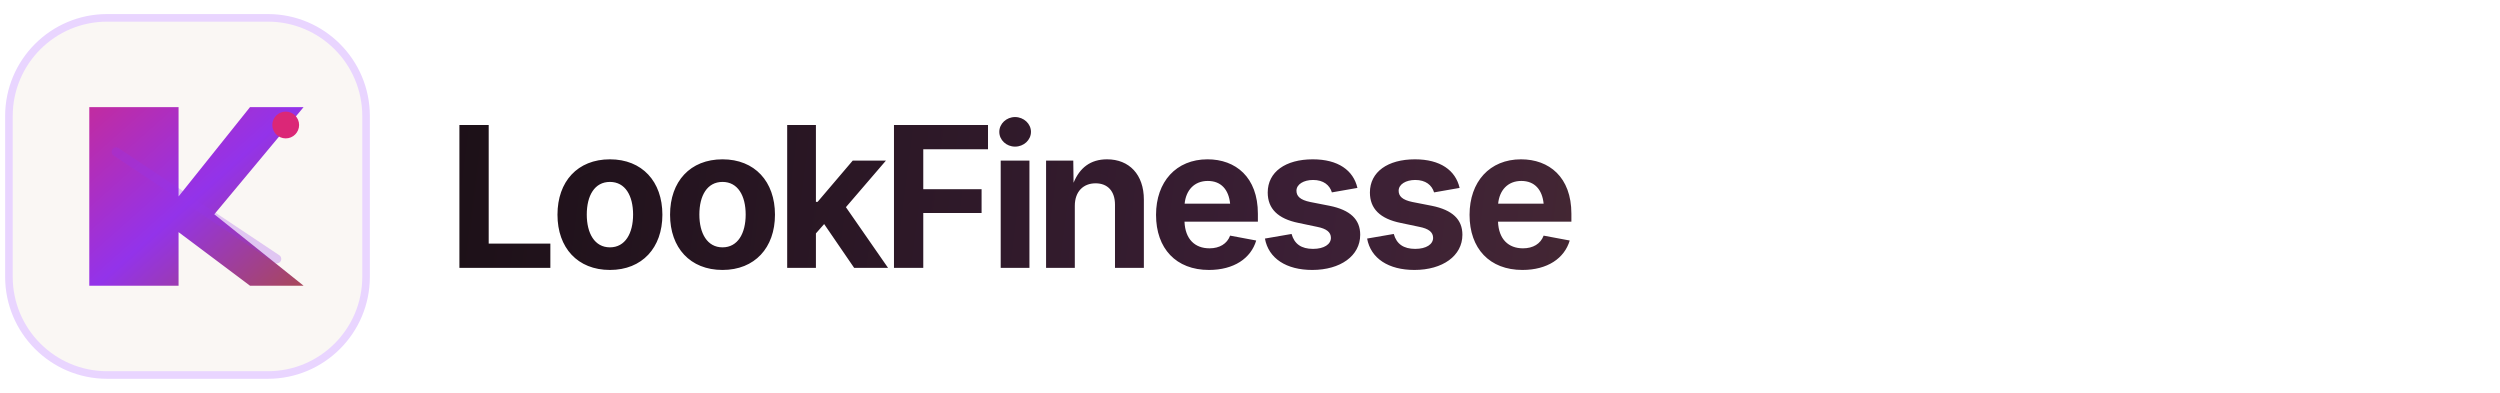
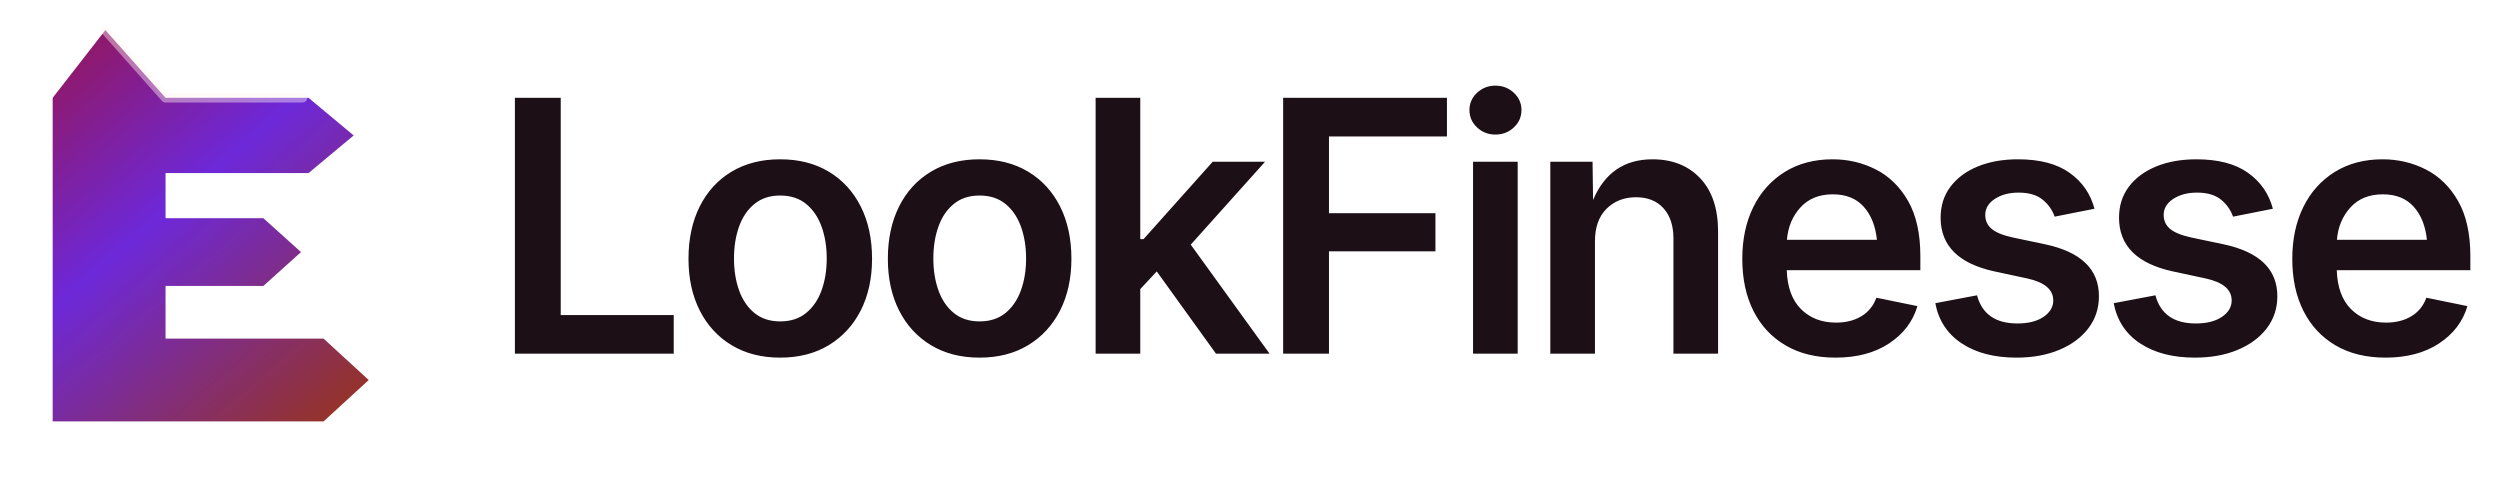
- <svg xmlns="http://www.w3.org/2000/svg" viewBox="0 0 280 44" fill="none" role="img" aria-label="LookFinesse">
+ <svg xmlns="http://www.w3.org/2000/svg" viewBox="0 0 332.22 64" fill="none" role="img" aria-label="LookFinesse">
  <defs>
-     <linearGradient id="lf-mark-lt" x1="6" y1="4" x2="38" y2="40" gradientUnits="userSpaceOnUse">
-       <stop offset="0%" stop-color="#DB2777" />
-       <stop offset="50%" stop-color="#9333EA" />
-       <stop offset="100%" stop-color="#B45309" />
-     </linearGradient>
-     <linearGradient id="lf-word-lt" x1="50" y1="8" x2="268" y2="36" gradientUnits="userSpaceOnUse">
-       <stop offset="0%" stop-color="#1C1017" />
-       <stop offset="45%" stop-color="#3B1F35" />
-       <stop offset="100%" stop-color="#5C3D2E" />
+     <linearGradient id="lf-mark" x1="4" y1="4" x2="52" y2="60" gradientUnits="userSpaceOnUse">
+       <stop offset="0%" stop-color="#9F1239" />
+       <stop offset="46%" stop-color="#6D28D9" />
+       <stop offset="100%" stop-color="#9A3412" />
    </linearGradient>
  </defs>
-   <rect x="1" y="2" width="40" height="40" rx="11" fill="#FAF7F4" stroke="#E9D5FF" stroke-width="0.85" />
-   <path d="M10 32 L10 12 L20 12 L20 22 L28 12 L34 12 L24 24 L34 32 L28 32 L20 26 L20 32 Z" fill="url(#lf-mark-lt)" />
-   <path d="M13 17 L31 29" stroke="#9333EA" stroke-width="1" stroke-linecap="round" opacity="0.25" />
-   <circle cx="32" cy="14" r="1.5" fill="#DB2777" />
-   <text x="50" y="30" fill="url(#lf-word-lt)" font-family="ui-sans-serif, system-ui, -apple-system, Segoe UI, sans-serif" font-size="22" font-weight="700" letter-spacing="-0.04em">LookFinesse</text>
+   <g transform="translate(-6 0)">
+     <path d="M20 4L28 13L47 13L53 18L47 23L28 23L28 29L41 29L46 33.5L41 38L28 38L28 45L49 45L55 50.5L49 56L13 56L13 13Z" fill="url(#lf-mark)" />
+     <path d="M20 4L28 13L46.2 13" fill="none" stroke="#FFF6F0" stroke-opacity="0.42" stroke-width="1.25" stroke-linecap="round" stroke-linejoin="round" />
+   </g>
+   <path transform="translate(65 13)" d="M3.423 34.0V0.0H9.515V28.866H24.53V34.0ZM38.677 34.525Q34.958 34.525 32.22 32.87Q29.482 31.216 27.987 28.261Q26.492 25.306 26.492 21.381Q26.492 17.411 27.987 14.433Q29.482 11.455 32.22 9.812Q34.958 8.169 38.677 8.169Q42.397 8.169 45.135 9.812Q47.873 11.455 49.38 14.433Q50.886 17.411 50.886 21.381Q50.886 25.306 49.38 28.261Q47.873 31.216 45.135 32.87Q42.397 34.525 38.677 34.525ZM38.677 29.71Q40.754 29.71 42.123 28.592Q43.492 27.474 44.177 25.58Q44.861 23.686 44.861 21.358Q44.861 19.008 44.177 17.114Q43.492 15.22 42.123 14.102Q40.754 12.984 38.677 12.984Q36.624 12.984 35.255 14.102Q33.886 15.22 33.212 17.114Q32.539 19.008 32.539 21.358Q32.539 23.686 33.212 25.58Q33.886 27.474 35.255 28.592Q36.624 29.71 38.677 29.71ZM65.17 34.525Q61.45 34.525 58.712 32.87Q55.974 31.216 54.479 28.261Q52.985 25.306 52.985 21.381Q52.985 17.411 54.479 14.433Q55.974 11.455 58.712 9.812Q61.45 8.169 65.17 8.169Q68.889 8.169 71.627 9.812Q74.366 11.455 75.872 14.433Q77.378 17.411 77.378 21.381Q77.378 25.306 75.872 28.261Q74.366 31.216 71.627 32.87Q68.889 34.525 65.17 34.525ZM65.17 29.71Q67.246 29.71 68.615 28.592Q69.985 27.474 70.669 25.58Q71.354 23.686 71.354 21.358Q71.354 19.008 70.669 17.114Q69.985 15.22 68.615 14.102Q67.246 12.984 65.17 12.984Q63.116 12.984 61.747 14.102Q60.378 15.22 59.705 17.114Q59.031 19.008 59.031 21.358Q59.031 23.686 59.705 25.58Q60.378 27.474 61.747 28.592Q63.116 29.71 65.17 29.71ZM80.595 34.0V0.0H86.528V18.78H86.961L96.157 8.489H103.117L93.236 19.51L103.71 34.0H96.591L88.718 23.07L86.528 25.42V34.0ZM105.513 34.0V0.0H127.282V5.134H111.605V15.334H125.753V20.4H111.605V34.0ZM130.75 34.0V8.489H136.683V34.0ZM133.716 4.883Q132.302 4.883 131.286 3.936Q130.271 2.989 130.271 1.62Q130.271 0.274 131.286 -0.673Q132.302 -1.62 133.716 -1.62Q135.154 -1.62 136.169 -0.673Q137.185 0.274 137.185 1.62Q137.185 2.989 136.169 3.936Q135.154 4.883 133.716 4.883ZM146.951 19.054V34.0H141.018V8.489H146.631L146.7 13.577Q148.982 8.169 154.595 8.169Q158.543 8.169 160.927 10.679Q163.312 13.189 163.312 17.776V34.0H157.379V18.689Q157.379 16.133 156.056 14.672Q154.732 13.212 152.405 13.212Q150.031 13.212 148.491 14.741Q146.951 16.27 146.951 19.054ZM178.92 34.525Q175.063 34.525 172.291 32.905Q169.518 31.285 168.024 28.341Q166.529 25.397 166.529 21.404Q166.529 17.479 168.001 14.501Q169.473 11.523 172.177 9.846Q174.881 8.169 178.532 8.169Q181.635 8.169 184.293 9.527Q186.952 10.885 188.572 13.726Q190.192 16.566 190.192 21.039V22.91H172.439Q172.553 26.31 174.344 28.09Q176.136 29.87 178.988 29.87Q180.95 29.87 182.354 29.026Q183.757 28.181 184.35 26.561L189.804 27.679Q188.891 30.76 186.028 32.642Q183.164 34.525 178.92 34.525ZM172.462 18.871H184.419Q184.145 16.133 182.673 14.479Q181.201 12.824 178.554 12.824Q175.839 12.824 174.253 14.57Q172.667 16.315 172.462 18.871ZM202.97 34.525Q198.566 34.525 195.702 32.642Q192.839 30.76 192.177 27.291L197.722 26.242Q198.726 29.984 203.084 29.984Q205.275 29.984 206.564 29.105Q207.853 28.227 207.853 26.926Q207.853 24.758 204.408 24.005L200.049 23.07Q192.884 21.518 192.884 15.928Q192.884 13.554 194.185 11.82Q195.486 10.086 197.802 9.128Q200.118 8.169 203.176 8.169Q207.511 8.169 210.033 9.972Q212.554 11.774 213.33 14.741L208.036 15.791Q207.58 14.467 206.439 13.532Q205.298 12.596 203.244 12.596Q201.373 12.596 200.095 13.429Q198.817 14.262 198.817 15.562Q198.817 16.681 199.65 17.399Q200.483 18.118 202.445 18.552L206.781 19.464Q213.923 20.993 213.923 26.356Q213.923 28.774 212.531 30.611Q211.139 32.448 208.664 33.487Q206.188 34.525 202.97 34.525ZM226.679 34.525Q222.275 34.525 219.411 32.642Q216.547 30.76 215.885 27.291L221.43 26.242Q222.434 29.984 226.793 29.984Q228.983 29.984 230.273 29.105Q231.562 28.227 231.562 26.926Q231.562 24.758 228.116 24.005L223.758 23.07Q216.593 21.518 216.593 15.928Q216.593 13.554 217.893 11.82Q219.194 10.086 221.51 9.128Q223.826 8.169 226.884 8.169Q231.22 8.169 233.741 9.972Q236.262 11.774 237.038 14.741L231.744 15.791Q231.288 14.467 230.147 13.532Q229.006 12.596 226.952 12.596Q225.081 12.596 223.803 13.429Q222.526 14.262 222.526 15.562Q222.526 16.681 223.358 17.399Q224.191 18.118 226.154 18.552L230.489 19.464Q237.632 20.993 237.632 26.356Q237.632 28.774 236.24 30.611Q234.848 32.448 232.372 33.487Q229.896 34.525 226.679 34.525ZM252.007 34.525Q248.151 34.525 245.378 32.905Q242.606 31.285 241.111 28.341Q239.616 25.397 239.616 21.404Q239.616 17.479 241.088 14.501Q242.56 11.523 245.264 9.846Q247.968 8.169 251.619 8.169Q254.723 8.169 257.381 9.527Q260.039 10.885 261.659 13.726Q263.28 16.566 263.28 21.039V22.91H245.527Q245.641 26.31 247.432 28.09Q249.223 29.87 252.076 29.87Q254.038 29.87 255.441 29.026Q256.845 28.181 257.438 26.561L262.892 27.679Q261.979 30.76 259.115 32.642Q256.251 34.525 252.007 34.525ZM245.549 18.871H257.506Q257.233 16.133 255.761 14.479Q254.289 12.824 251.642 12.824Q248.927 12.824 247.341 14.57Q245.755 16.315 245.549 18.871Z" fill="#1C1016" />
</svg>
